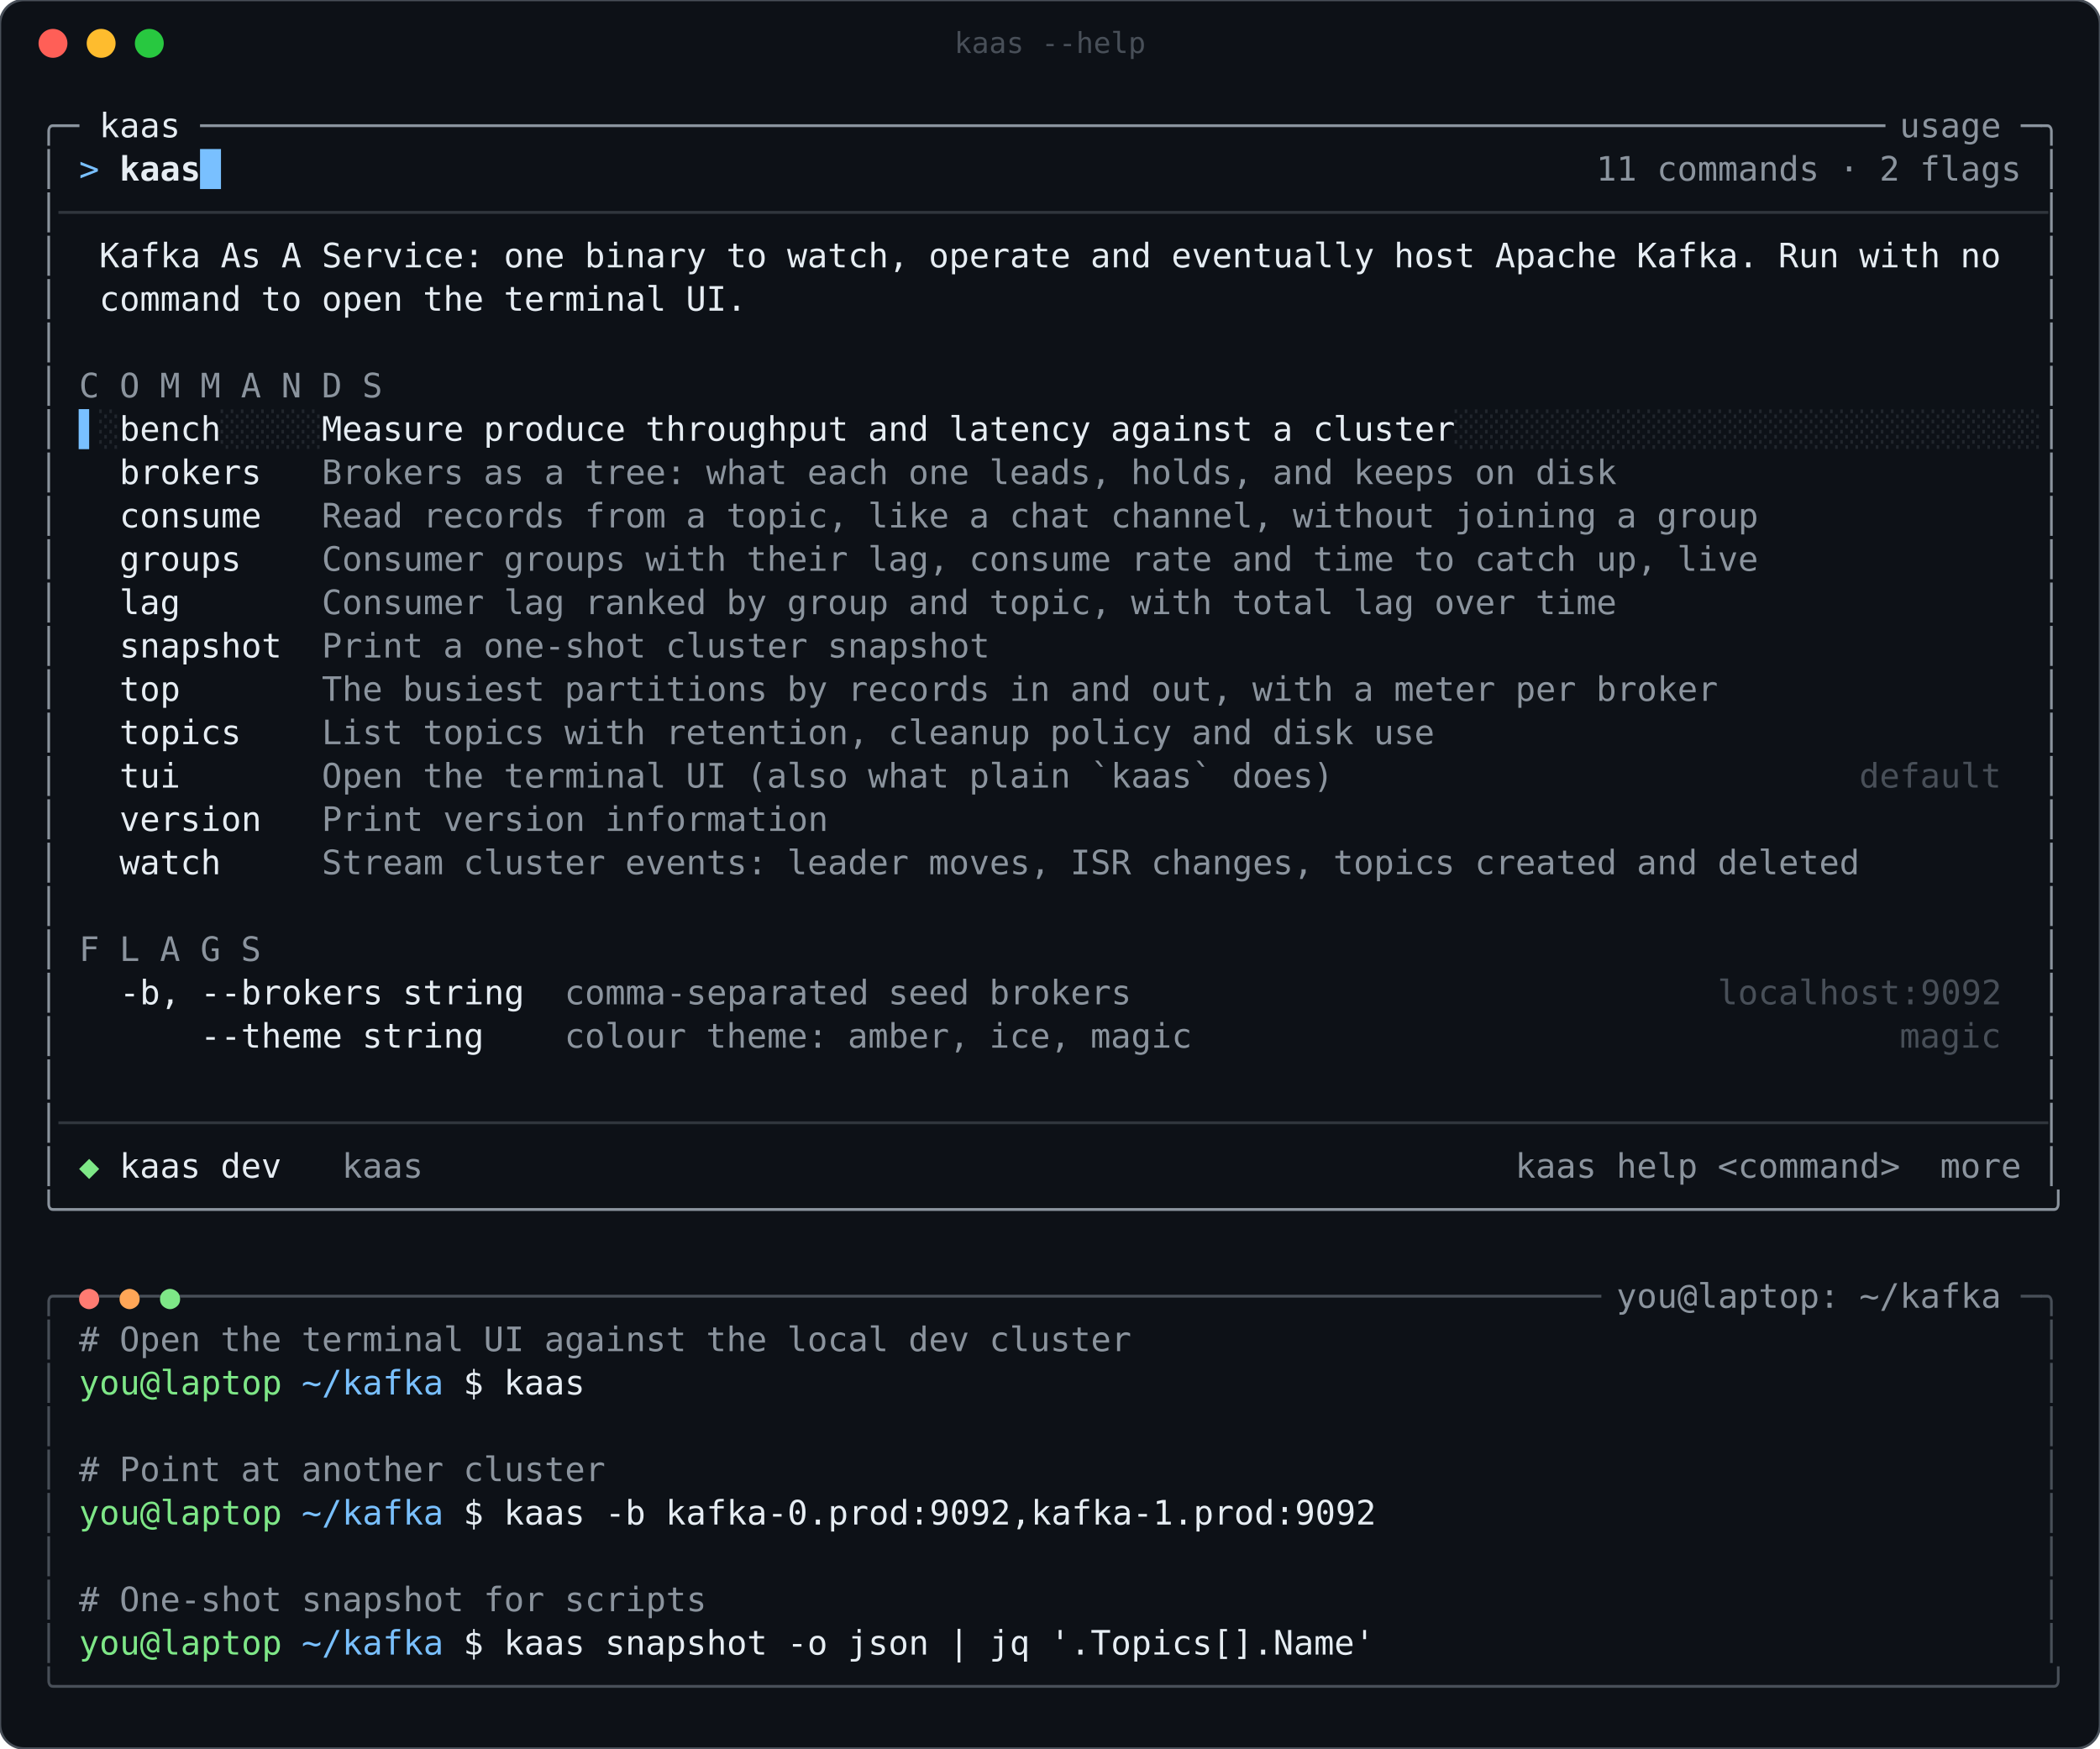
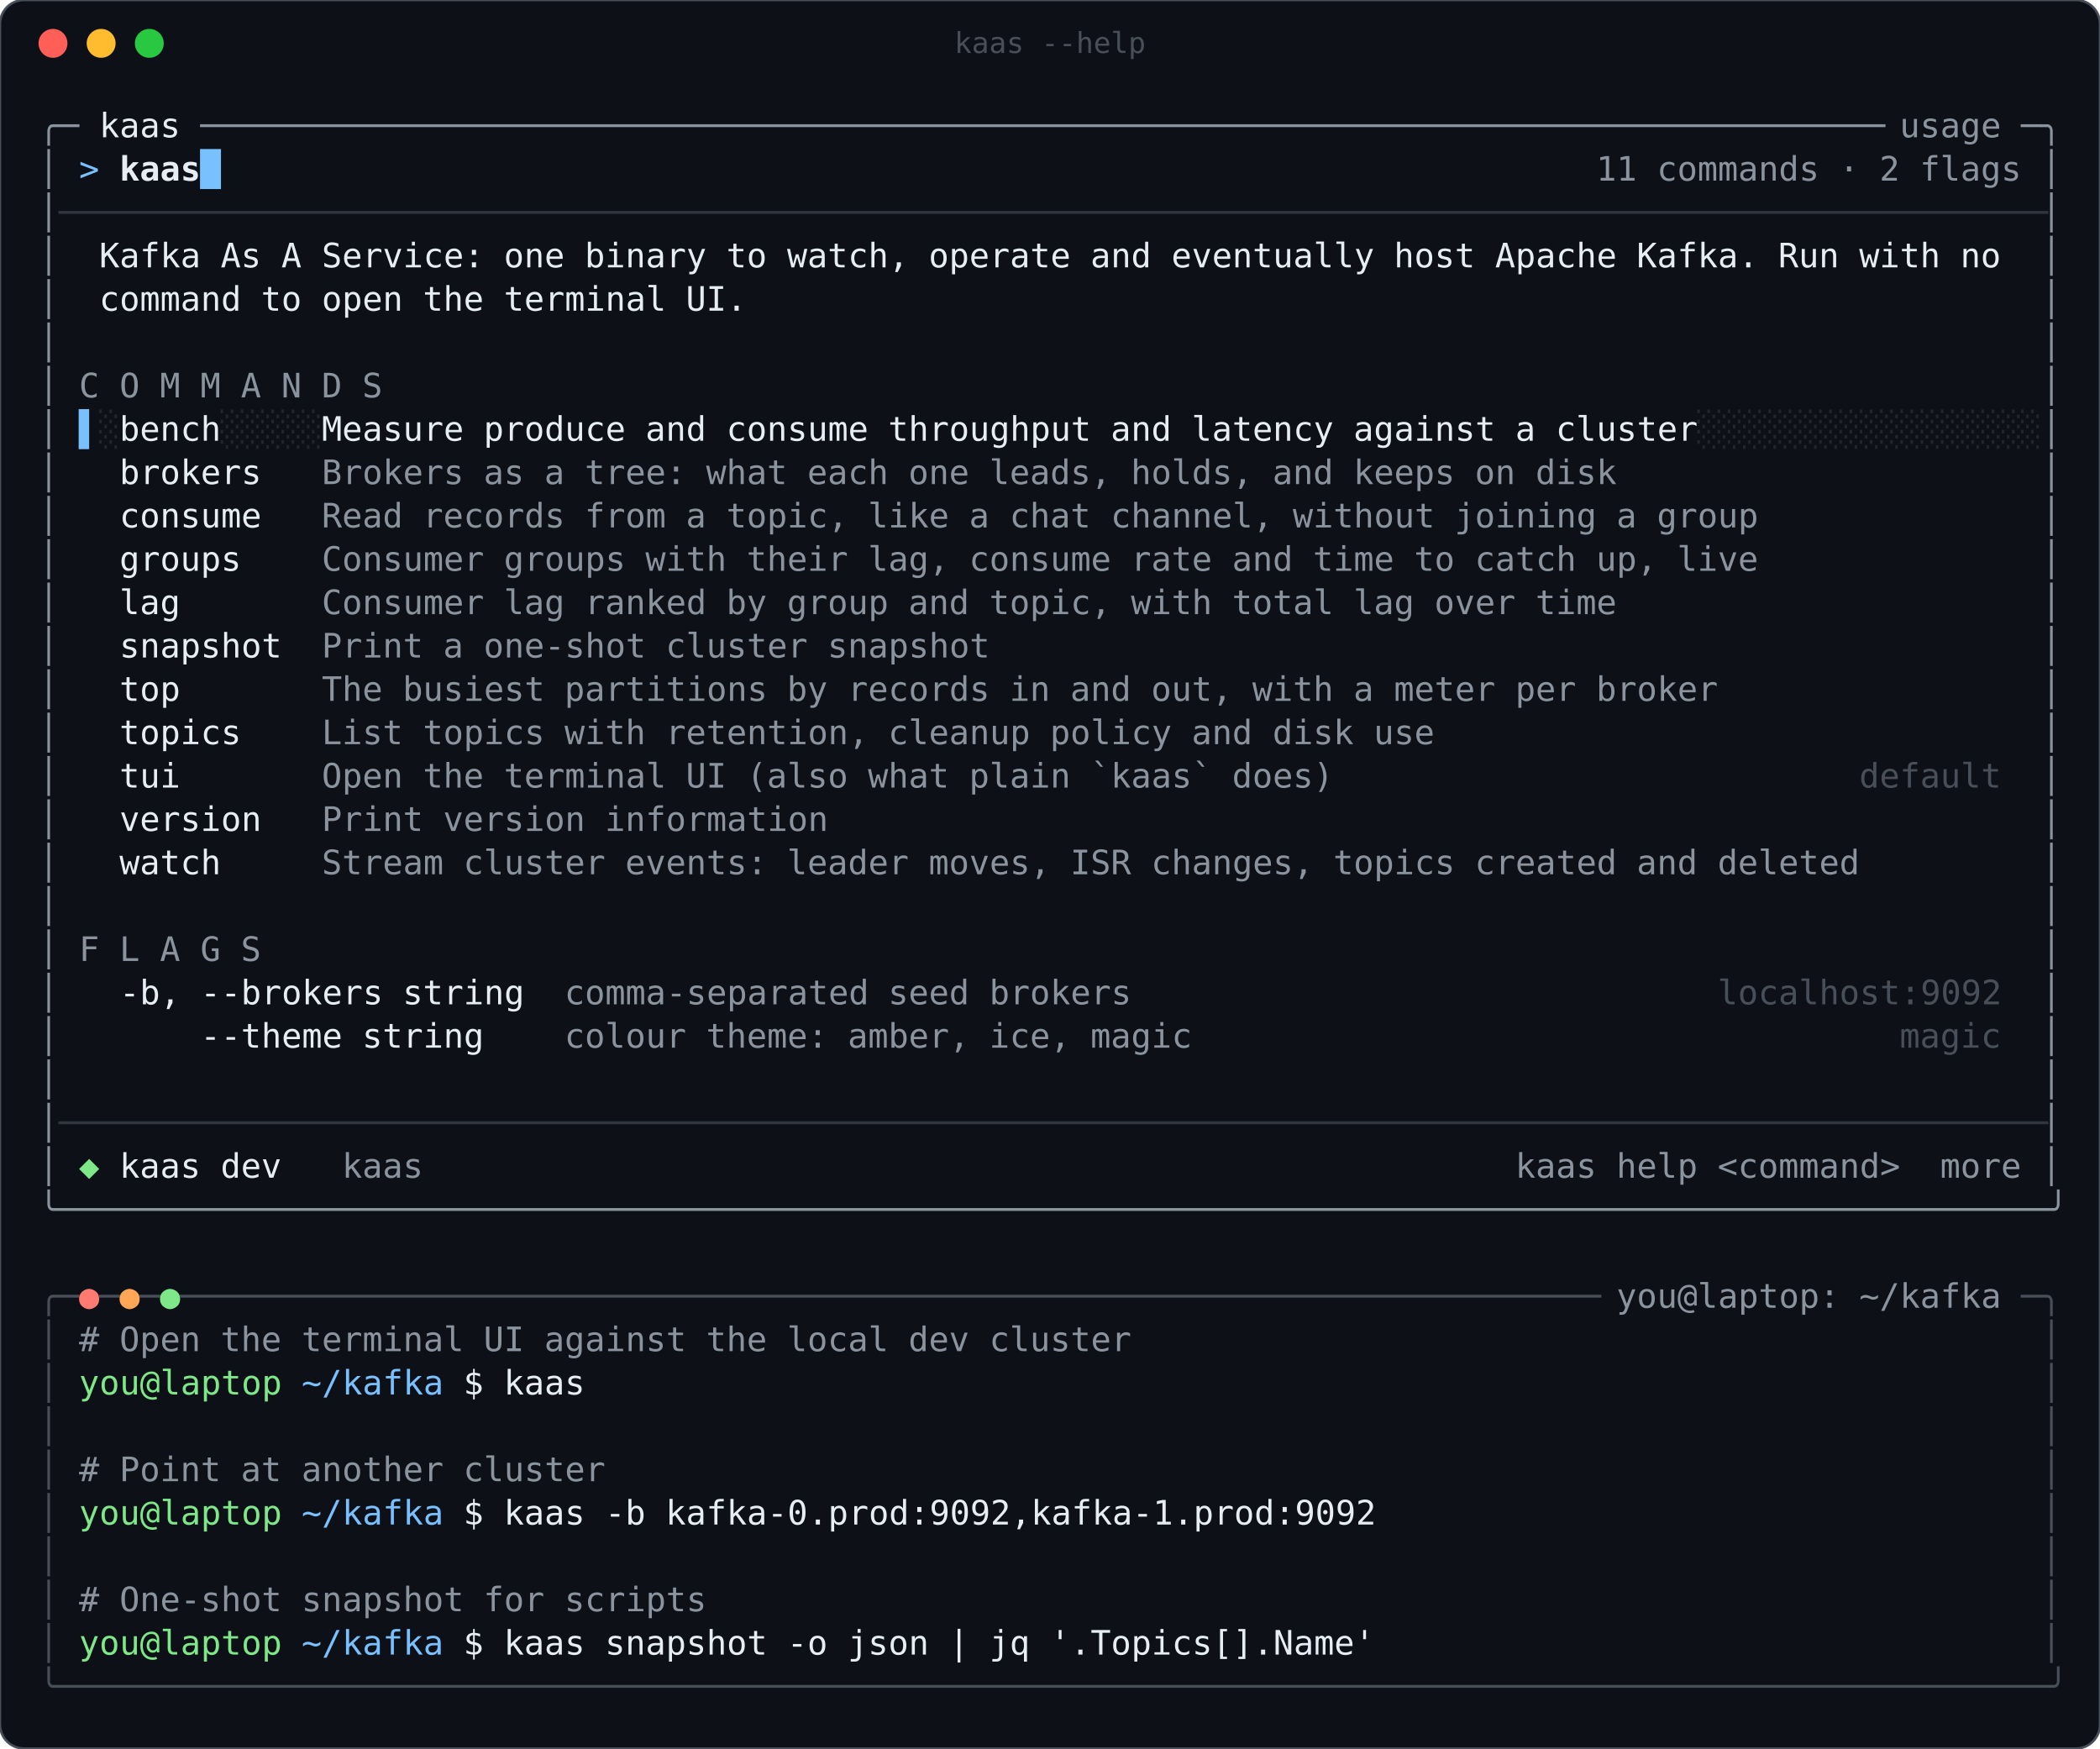
<svg xmlns="http://www.w3.org/2000/svg" width="872" height="726" viewBox="0 0 872 726" role="img" aria-label="kaas --help">
  <rect width="100%" height="100%" rx="10" fill="#0d1117" stroke="#484f58" />
  <circle cx="22" cy="18" r="6" fill="#ff5f57" />
  <circle cx="42" cy="18" r="6" fill="#febc2e" />
  <circle cx="62" cy="18" r="6" fill="#28c840" />
  <text x="436" y="22" fill="#484f58" font-family="ui-monospace,SFMono-Regular,Menlo,Consolas,monospace" font-size="12" text-anchor="middle">kaas --help</text>
  <g font-family="ui-monospace,SFMono-Regular,Menlo,Consolas,'DejaVu Sans Mono',monospace" font-size="14" xml:space="preserve">
    <text x="16.0" y="57.0" fill="#8b949e" textLength="16.8" lengthAdjust="spacingAndGlyphs">╭─</text>
    <text x="41.2" y="57.0" fill="#e6edf3" textLength="33.6" lengthAdjust="spacingAndGlyphs">kaas</text>
    <text x="83.2" y="57.0" fill="#8b949e" textLength="697.2" lengthAdjust="spacingAndGlyphs">───────────────────────────────────────────────────────────────────────────────────</text>
    <text x="788.8" y="57.0" fill="#8b949e" textLength="42.0" lengthAdjust="spacingAndGlyphs">usage</text>
    <text x="839.2" y="57.0" fill="#8b949e" textLength="8.4" lengthAdjust="spacingAndGlyphs">─</text>
    <text x="847.6" y="57.0" fill="#8b949e" textLength="8.4" lengthAdjust="spacingAndGlyphs">╮</text>
    <text x="16.0" y="75.0" fill="#8b949e" textLength="8.4" lengthAdjust="spacingAndGlyphs">│</text>
    <text x="32.8" y="75.0" fill="#79c0ff" textLength="8.4" lengthAdjust="spacingAndGlyphs">&gt;</text>
    <text x="49.6" y="75.0" fill="#e6edf3" font-weight="bold" textLength="33.6" lengthAdjust="spacingAndGlyphs">kaas</text>
    <text x="83.2" y="75.0" fill="#79c0ff" textLength="8.4" lengthAdjust="spacingAndGlyphs">█</text>
    <text x="662.8" y="75.0" fill="#8b949e" textLength="16.8" lengthAdjust="spacingAndGlyphs">11</text>
    <text x="688.0" y="75.0" fill="#8b949e" textLength="67.2" lengthAdjust="spacingAndGlyphs">commands</text>
    <text x="763.6" y="75.0" fill="#8b949e" textLength="8.4" lengthAdjust="spacingAndGlyphs">·</text>
    <text x="780.4" y="75.0" fill="#8b949e" textLength="8.4" lengthAdjust="spacingAndGlyphs">2</text>
    <text x="797.2" y="75.0" fill="#8b949e" textLength="42.0" lengthAdjust="spacingAndGlyphs">flags</text>
    <text x="847.6" y="75.0" fill="#8b949e" textLength="8.4" lengthAdjust="spacingAndGlyphs">│</text>
    <text x="16.0" y="93.0" fill="#8b949e" textLength="8.4" lengthAdjust="spacingAndGlyphs">│</text>
    <text x="24.4" y="93.0" fill="#30363d" textLength="823.2" lengthAdjust="spacingAndGlyphs">──────────────────────────────────────────────────────────────────────────────────────────────────</text>
    <text x="847.6" y="93.0" fill="#8b949e" textLength="8.4" lengthAdjust="spacingAndGlyphs">│</text>
    <text x="16.0" y="111.0" fill="#8b949e" textLength="8.4" lengthAdjust="spacingAndGlyphs">│</text>
    <text x="41.2" y="111.0" fill="#e6edf3" textLength="42.0" lengthAdjust="spacingAndGlyphs">Kafka</text>
    <text x="91.6" y="111.0" fill="#e6edf3" textLength="16.8" lengthAdjust="spacingAndGlyphs">As</text>
    <text x="116.8" y="111.0" fill="#e6edf3" textLength="8.4" lengthAdjust="spacingAndGlyphs">A</text>
    <text x="133.6" y="111.0" fill="#e6edf3" textLength="67.2" lengthAdjust="spacingAndGlyphs">Service:</text>
    <text x="209.2" y="111.0" fill="#e6edf3" textLength="25.2" lengthAdjust="spacingAndGlyphs">one</text>
    <text x="242.8" y="111.0" fill="#e6edf3" textLength="50.4" lengthAdjust="spacingAndGlyphs">binary</text>
    <text x="301.6" y="111.0" fill="#e6edf3" textLength="16.8" lengthAdjust="spacingAndGlyphs">to</text>
    <text x="326.8" y="111.0" fill="#e6edf3" textLength="50.4" lengthAdjust="spacingAndGlyphs">watch,</text>
    <text x="385.6" y="111.0" fill="#e6edf3" textLength="58.8" lengthAdjust="spacingAndGlyphs">operate</text>
    <text x="452.8" y="111.0" fill="#e6edf3" textLength="25.2" lengthAdjust="spacingAndGlyphs">and</text>
    <text x="486.4" y="111.0" fill="#e6edf3" textLength="84.0" lengthAdjust="spacingAndGlyphs">eventually</text>
    <text x="578.8" y="111.0" fill="#e6edf3" textLength="33.6" lengthAdjust="spacingAndGlyphs">host</text>
    <text x="620.8" y="111.0" fill="#e6edf3" textLength="50.4" lengthAdjust="spacingAndGlyphs">Apache</text>
    <text x="679.6" y="111.0" fill="#e6edf3" textLength="50.4" lengthAdjust="spacingAndGlyphs">Kafka.</text>
    <text x="738.4" y="111.0" fill="#e6edf3" textLength="25.2" lengthAdjust="spacingAndGlyphs">Run</text>
    <text x="772.0" y="111.0" fill="#e6edf3" textLength="33.6" lengthAdjust="spacingAndGlyphs">with</text>
    <text x="814.0" y="111.0" fill="#e6edf3" textLength="16.8" lengthAdjust="spacingAndGlyphs">no</text>
    <text x="847.6" y="111.0" fill="#8b949e" textLength="8.4" lengthAdjust="spacingAndGlyphs">│</text>
    <text x="16.0" y="129.0" fill="#8b949e" textLength="8.4" lengthAdjust="spacingAndGlyphs">│</text>
    <text x="41.2" y="129.0" fill="#e6edf3" textLength="58.8" lengthAdjust="spacingAndGlyphs">command</text>
    <text x="108.4" y="129.0" fill="#e6edf3" textLength="16.8" lengthAdjust="spacingAndGlyphs">to</text>
    <text x="133.6" y="129.0" fill="#e6edf3" textLength="33.6" lengthAdjust="spacingAndGlyphs">open</text>
    <text x="175.6" y="129.0" fill="#e6edf3" textLength="25.2" lengthAdjust="spacingAndGlyphs">the</text>
    <text x="209.2" y="129.0" fill="#e6edf3" textLength="67.2" lengthAdjust="spacingAndGlyphs">terminal</text>
    <text x="284.8" y="129.0" fill="#e6edf3" textLength="25.2" lengthAdjust="spacingAndGlyphs">UI.</text>
    <text x="847.6" y="129.0" fill="#8b949e" textLength="8.4" lengthAdjust="spacingAndGlyphs">│</text>
    <text x="16.0" y="147.0" fill="#8b949e" textLength="8.4" lengthAdjust="spacingAndGlyphs">│</text>
    <text x="847.6" y="147.0" fill="#8b949e" textLength="8.4" lengthAdjust="spacingAndGlyphs">│</text>
    <text x="16.0" y="165.0" fill="#8b949e" textLength="8.4" lengthAdjust="spacingAndGlyphs">│</text>
    <text x="32.8" y="165.0" fill="#8b949e" textLength="8.4" lengthAdjust="spacingAndGlyphs">C</text>
    <text x="49.6" y="165.0" fill="#8b949e" textLength="8.4" lengthAdjust="spacingAndGlyphs">O</text>
    <text x="66.4" y="165.0" fill="#8b949e" textLength="8.4" lengthAdjust="spacingAndGlyphs">M</text>
    <text x="83.2" y="165.0" fill="#8b949e" textLength="8.4" lengthAdjust="spacingAndGlyphs">M</text>
    <text x="100.0" y="165.0" fill="#8b949e" textLength="8.4" lengthAdjust="spacingAndGlyphs">A</text>
    <text x="116.8" y="165.0" fill="#8b949e" textLength="8.4" lengthAdjust="spacingAndGlyphs">N</text>
    <text x="133.6" y="165.0" fill="#8b949e" textLength="8.4" lengthAdjust="spacingAndGlyphs">D</text>
    <text x="150.4" y="165.0" fill="#8b949e" textLength="8.4" lengthAdjust="spacingAndGlyphs">S</text>
    <text x="847.6" y="165.0" fill="#8b949e" textLength="8.4" lengthAdjust="spacingAndGlyphs">│</text>
    <text x="16.0" y="183.0" fill="#8b949e" textLength="8.4" lengthAdjust="spacingAndGlyphs">│</text>
    <text x="32.8" y="183.0" fill="#79c0ff" textLength="8.4" lengthAdjust="spacingAndGlyphs">▌</text>
    <text x="41.2" y="183.0" fill="#21262d" textLength="8.4" lengthAdjust="spacingAndGlyphs">░</text>
    <text x="49.6" y="183.0" fill="#e6edf3" textLength="42.0" lengthAdjust="spacingAndGlyphs">bench</text>
    <text x="91.6" y="183.0" fill="#21262d" textLength="42.0" lengthAdjust="spacingAndGlyphs">░░░░░</text>
    <text x="133.6" y="183.0" fill="#e6edf3" textLength="58.8" lengthAdjust="spacingAndGlyphs">Measure</text>
    <text x="200.8" y="183.0" fill="#e6edf3" textLength="58.8" lengthAdjust="spacingAndGlyphs">produce</text>
-     <text x="268.0" y="183.0" fill="#e6edf3" textLength="84.0" lengthAdjust="spacingAndGlyphs">throughput</text>
-     <text x="360.4" y="183.0" fill="#e6edf3" textLength="25.2" lengthAdjust="spacingAndGlyphs">and</text>
-     <text x="394.0" y="183.0" fill="#e6edf3" textLength="58.8" lengthAdjust="spacingAndGlyphs">latency</text>
-     <text x="461.2" y="183.0" fill="#e6edf3" textLength="58.8" lengthAdjust="spacingAndGlyphs">against</text>
-     <text x="528.4" y="183.0" fill="#e6edf3" textLength="8.4" lengthAdjust="spacingAndGlyphs">a</text>
-     <text x="545.2" y="183.0" fill="#e6edf3" textLength="58.8" lengthAdjust="spacingAndGlyphs">cluster</text>
-     <text x="604.0" y="183.0" fill="#21262d" textLength="235.2" lengthAdjust="spacingAndGlyphs">░░░░░░░░░░░░░░░░░░░░░░░░░░░░</text>
+     <text x="268.0" y="183.0" fill="#e6edf3" textLength="25.2" lengthAdjust="spacingAndGlyphs">and</text>
+     <text x="301.6" y="183.0" fill="#e6edf3" textLength="58.8" lengthAdjust="spacingAndGlyphs">consume</text>
+     <text x="368.8" y="183.0" fill="#e6edf3" textLength="84.0" lengthAdjust="spacingAndGlyphs">throughput</text>
+     <text x="461.2" y="183.0" fill="#e6edf3" textLength="25.2" lengthAdjust="spacingAndGlyphs">and</text>
+     <text x="494.8" y="183.0" fill="#e6edf3" textLength="58.8" lengthAdjust="spacingAndGlyphs">latency</text>
+     <text x="562.0" y="183.0" fill="#e6edf3" textLength="58.8" lengthAdjust="spacingAndGlyphs">against</text>
+     <text x="629.2" y="183.0" fill="#e6edf3" textLength="8.4" lengthAdjust="spacingAndGlyphs">a</text>
+     <text x="646.0" y="183.0" fill="#e6edf3" textLength="58.8" lengthAdjust="spacingAndGlyphs">cluster</text>
+     <text x="704.8" y="183.0" fill="#21262d" textLength="134.4" lengthAdjust="spacingAndGlyphs">░░░░░░░░░░░░░░░░</text>
    <text x="839.2" y="183.0" fill="#21262d" textLength="8.4" lengthAdjust="spacingAndGlyphs">░</text>
    <text x="847.6" y="183.0" fill="#8b949e" textLength="8.4" lengthAdjust="spacingAndGlyphs">│</text>
    <text x="16.0" y="201.0" fill="#8b949e" textLength="8.4" lengthAdjust="spacingAndGlyphs">│</text>
    <text x="49.6" y="201.0" fill="#e6edf3" textLength="58.8" lengthAdjust="spacingAndGlyphs">brokers</text>
    <text x="133.6" y="201.0" fill="#8b949e" textLength="58.8" lengthAdjust="spacingAndGlyphs">Brokers</text>
    <text x="200.8" y="201.0" fill="#8b949e" textLength="16.8" lengthAdjust="spacingAndGlyphs">as</text>
    <text x="226.0" y="201.0" fill="#8b949e" textLength="8.4" lengthAdjust="spacingAndGlyphs">a</text>
    <text x="242.8" y="201.0" fill="#8b949e" textLength="42.0" lengthAdjust="spacingAndGlyphs">tree:</text>
    <text x="293.2" y="201.0" fill="#8b949e" textLength="33.6" lengthAdjust="spacingAndGlyphs">what</text>
    <text x="335.2" y="201.0" fill="#8b949e" textLength="33.6" lengthAdjust="spacingAndGlyphs">each</text>
    <text x="377.2" y="201.0" fill="#8b949e" textLength="25.2" lengthAdjust="spacingAndGlyphs">one</text>
    <text x="410.8" y="201.0" fill="#8b949e" textLength="50.4" lengthAdjust="spacingAndGlyphs">leads,</text>
    <text x="469.6" y="201.0" fill="#8b949e" textLength="50.4" lengthAdjust="spacingAndGlyphs">holds,</text>
    <text x="528.4" y="201.0" fill="#8b949e" textLength="25.2" lengthAdjust="spacingAndGlyphs">and</text>
    <text x="562.0" y="201.0" fill="#8b949e" textLength="42.0" lengthAdjust="spacingAndGlyphs">keeps</text>
    <text x="612.4" y="201.0" fill="#8b949e" textLength="16.8" lengthAdjust="spacingAndGlyphs">on</text>
    <text x="637.6" y="201.0" fill="#8b949e" textLength="33.6" lengthAdjust="spacingAndGlyphs">disk</text>
    <text x="847.6" y="201.0" fill="#8b949e" textLength="8.4" lengthAdjust="spacingAndGlyphs">│</text>
    <text x="16.0" y="219.0" fill="#8b949e" textLength="8.4" lengthAdjust="spacingAndGlyphs">│</text>
    <text x="49.6" y="219.0" fill="#e6edf3" textLength="58.8" lengthAdjust="spacingAndGlyphs">consume</text>
    <text x="133.6" y="219.0" fill="#8b949e" textLength="33.6" lengthAdjust="spacingAndGlyphs">Read</text>
    <text x="175.6" y="219.0" fill="#8b949e" textLength="58.8" lengthAdjust="spacingAndGlyphs">records</text>
    <text x="242.8" y="219.0" fill="#8b949e" textLength="33.6" lengthAdjust="spacingAndGlyphs">from</text>
    <text x="284.8" y="219.0" fill="#8b949e" textLength="8.4" lengthAdjust="spacingAndGlyphs">a</text>
    <text x="301.6" y="219.0" fill="#8b949e" textLength="50.4" lengthAdjust="spacingAndGlyphs">topic,</text>
    <text x="360.4" y="219.0" fill="#8b949e" textLength="33.6" lengthAdjust="spacingAndGlyphs">like</text>
    <text x="402.4" y="219.0" fill="#8b949e" textLength="8.4" lengthAdjust="spacingAndGlyphs">a</text>
    <text x="419.2" y="219.0" fill="#8b949e" textLength="33.6" lengthAdjust="spacingAndGlyphs">chat</text>
    <text x="461.2" y="219.0" fill="#8b949e" textLength="67.2" lengthAdjust="spacingAndGlyphs">channel,</text>
    <text x="536.8" y="219.0" fill="#8b949e" textLength="58.8" lengthAdjust="spacingAndGlyphs">without</text>
    <text x="604.0" y="219.0" fill="#8b949e" textLength="58.8" lengthAdjust="spacingAndGlyphs">joining</text>
    <text x="671.2" y="219.0" fill="#8b949e" textLength="8.4" lengthAdjust="spacingAndGlyphs">a</text>
    <text x="688.0" y="219.0" fill="#8b949e" textLength="42.0" lengthAdjust="spacingAndGlyphs">group</text>
    <text x="847.6" y="219.0" fill="#8b949e" textLength="8.4" lengthAdjust="spacingAndGlyphs">│</text>
    <text x="16.0" y="237.0" fill="#8b949e" textLength="8.4" lengthAdjust="spacingAndGlyphs">│</text>
    <text x="49.6" y="237.0" fill="#e6edf3" textLength="50.4" lengthAdjust="spacingAndGlyphs">groups</text>
    <text x="133.6" y="237.0" fill="#8b949e" textLength="67.2" lengthAdjust="spacingAndGlyphs">Consumer</text>
    <text x="209.2" y="237.0" fill="#8b949e" textLength="50.4" lengthAdjust="spacingAndGlyphs">groups</text>
    <text x="268.0" y="237.0" fill="#8b949e" textLength="33.6" lengthAdjust="spacingAndGlyphs">with</text>
    <text x="310.0" y="237.0" fill="#8b949e" textLength="42.0" lengthAdjust="spacingAndGlyphs">their</text>
    <text x="360.4" y="237.0" fill="#8b949e" textLength="33.6" lengthAdjust="spacingAndGlyphs">lag,</text>
    <text x="402.4" y="237.0" fill="#8b949e" textLength="58.8" lengthAdjust="spacingAndGlyphs">consume</text>
    <text x="469.6" y="237.0" fill="#8b949e" textLength="33.6" lengthAdjust="spacingAndGlyphs">rate</text>
    <text x="511.6" y="237.0" fill="#8b949e" textLength="25.2" lengthAdjust="spacingAndGlyphs">and</text>
    <text x="545.2" y="237.0" fill="#8b949e" textLength="33.6" lengthAdjust="spacingAndGlyphs">time</text>
    <text x="587.2" y="237.0" fill="#8b949e" textLength="16.8" lengthAdjust="spacingAndGlyphs">to</text>
    <text x="612.4" y="237.0" fill="#8b949e" textLength="42.0" lengthAdjust="spacingAndGlyphs">catch</text>
    <text x="662.8" y="237.0" fill="#8b949e" textLength="25.2" lengthAdjust="spacingAndGlyphs">up,</text>
    <text x="696.4" y="237.0" fill="#8b949e" textLength="33.6" lengthAdjust="spacingAndGlyphs">live</text>
    <text x="847.6" y="237.0" fill="#8b949e" textLength="8.4" lengthAdjust="spacingAndGlyphs">│</text>
    <text x="16.0" y="255.0" fill="#8b949e" textLength="8.4" lengthAdjust="spacingAndGlyphs">│</text>
    <text x="49.6" y="255.0" fill="#e6edf3" textLength="25.2" lengthAdjust="spacingAndGlyphs">lag</text>
    <text x="133.6" y="255.0" fill="#8b949e" textLength="67.2" lengthAdjust="spacingAndGlyphs">Consumer</text>
    <text x="209.2" y="255.0" fill="#8b949e" textLength="25.2" lengthAdjust="spacingAndGlyphs">lag</text>
    <text x="242.8" y="255.0" fill="#8b949e" textLength="50.4" lengthAdjust="spacingAndGlyphs">ranked</text>
    <text x="301.6" y="255.0" fill="#8b949e" textLength="16.8" lengthAdjust="spacingAndGlyphs">by</text>
    <text x="326.8" y="255.0" fill="#8b949e" textLength="42.0" lengthAdjust="spacingAndGlyphs">group</text>
    <text x="377.2" y="255.0" fill="#8b949e" textLength="25.2" lengthAdjust="spacingAndGlyphs">and</text>
    <text x="410.8" y="255.0" fill="#8b949e" textLength="50.4" lengthAdjust="spacingAndGlyphs">topic,</text>
    <text x="469.6" y="255.0" fill="#8b949e" textLength="33.6" lengthAdjust="spacingAndGlyphs">with</text>
    <text x="511.6" y="255.0" fill="#8b949e" textLength="42.0" lengthAdjust="spacingAndGlyphs">total</text>
    <text x="562.0" y="255.0" fill="#8b949e" textLength="25.2" lengthAdjust="spacingAndGlyphs">lag</text>
    <text x="595.6" y="255.0" fill="#8b949e" textLength="33.6" lengthAdjust="spacingAndGlyphs">over</text>
    <text x="637.6" y="255.0" fill="#8b949e" textLength="33.6" lengthAdjust="spacingAndGlyphs">time</text>
    <text x="847.6" y="255.0" fill="#8b949e" textLength="8.4" lengthAdjust="spacingAndGlyphs">│</text>
    <text x="16.0" y="273.0" fill="#8b949e" textLength="8.4" lengthAdjust="spacingAndGlyphs">│</text>
    <text x="49.6" y="273.0" fill="#e6edf3" textLength="67.2" lengthAdjust="spacingAndGlyphs">snapshot</text>
    <text x="133.6" y="273.0" fill="#8b949e" textLength="42.0" lengthAdjust="spacingAndGlyphs">Print</text>
    <text x="184.0" y="273.0" fill="#8b949e" textLength="8.4" lengthAdjust="spacingAndGlyphs">a</text>
    <text x="200.8" y="273.0" fill="#8b949e" textLength="67.2" lengthAdjust="spacingAndGlyphs">one-shot</text>
    <text x="276.4" y="273.0" fill="#8b949e" textLength="58.8" lengthAdjust="spacingAndGlyphs">cluster</text>
    <text x="343.6" y="273.0" fill="#8b949e" textLength="67.2" lengthAdjust="spacingAndGlyphs">snapshot</text>
    <text x="847.6" y="273.0" fill="#8b949e" textLength="8.4" lengthAdjust="spacingAndGlyphs">│</text>
    <text x="16.0" y="291.0" fill="#8b949e" textLength="8.4" lengthAdjust="spacingAndGlyphs">│</text>
    <text x="49.6" y="291.0" fill="#e6edf3" textLength="25.2" lengthAdjust="spacingAndGlyphs">top</text>
    <text x="133.6" y="291.0" fill="#8b949e" textLength="25.2" lengthAdjust="spacingAndGlyphs">The</text>
    <text x="167.2" y="291.0" fill="#8b949e" textLength="58.8" lengthAdjust="spacingAndGlyphs">busiest</text>
    <text x="234.4" y="291.0" fill="#8b949e" textLength="84.0" lengthAdjust="spacingAndGlyphs">partitions</text>
    <text x="326.8" y="291.0" fill="#8b949e" textLength="16.8" lengthAdjust="spacingAndGlyphs">by</text>
    <text x="352.0" y="291.0" fill="#8b949e" textLength="58.8" lengthAdjust="spacingAndGlyphs">records</text>
    <text x="419.2" y="291.0" fill="#8b949e" textLength="16.8" lengthAdjust="spacingAndGlyphs">in</text>
    <text x="444.4" y="291.0" fill="#8b949e" textLength="25.2" lengthAdjust="spacingAndGlyphs">and</text>
    <text x="478.0" y="291.0" fill="#8b949e" textLength="33.6" lengthAdjust="spacingAndGlyphs">out,</text>
    <text x="520.0" y="291.0" fill="#8b949e" textLength="33.6" lengthAdjust="spacingAndGlyphs">with</text>
    <text x="562.0" y="291.0" fill="#8b949e" textLength="8.4" lengthAdjust="spacingAndGlyphs">a</text>
    <text x="578.8" y="291.0" fill="#8b949e" textLength="42.0" lengthAdjust="spacingAndGlyphs">meter</text>
    <text x="629.2" y="291.0" fill="#8b949e" textLength="25.2" lengthAdjust="spacingAndGlyphs">per</text>
    <text x="662.8" y="291.0" fill="#8b949e" textLength="50.4" lengthAdjust="spacingAndGlyphs">broker</text>
    <text x="847.6" y="291.0" fill="#8b949e" textLength="8.4" lengthAdjust="spacingAndGlyphs">│</text>
    <text x="16.0" y="309.0" fill="#8b949e" textLength="8.4" lengthAdjust="spacingAndGlyphs">│</text>
    <text x="49.6" y="309.0" fill="#e6edf3" textLength="50.4" lengthAdjust="spacingAndGlyphs">topics</text>
    <text x="133.6" y="309.0" fill="#8b949e" textLength="33.6" lengthAdjust="spacingAndGlyphs">List</text>
    <text x="175.6" y="309.0" fill="#8b949e" textLength="50.4" lengthAdjust="spacingAndGlyphs">topics</text>
    <text x="234.4" y="309.0" fill="#8b949e" textLength="33.6" lengthAdjust="spacingAndGlyphs">with</text>
    <text x="276.4" y="309.0" fill="#8b949e" textLength="84.0" lengthAdjust="spacingAndGlyphs">retention,</text>
    <text x="368.8" y="309.0" fill="#8b949e" textLength="58.8" lengthAdjust="spacingAndGlyphs">cleanup</text>
    <text x="436.0" y="309.0" fill="#8b949e" textLength="50.4" lengthAdjust="spacingAndGlyphs">policy</text>
    <text x="494.8" y="309.0" fill="#8b949e" textLength="25.2" lengthAdjust="spacingAndGlyphs">and</text>
    <text x="528.4" y="309.0" fill="#8b949e" textLength="33.6" lengthAdjust="spacingAndGlyphs">disk</text>
    <text x="570.4" y="309.0" fill="#8b949e" textLength="25.2" lengthAdjust="spacingAndGlyphs">use</text>
    <text x="847.6" y="309.0" fill="#8b949e" textLength="8.4" lengthAdjust="spacingAndGlyphs">│</text>
    <text x="16.0" y="327.0" fill="#8b949e" textLength="8.4" lengthAdjust="spacingAndGlyphs">│</text>
    <text x="49.6" y="327.0" fill="#e6edf3" textLength="25.2" lengthAdjust="spacingAndGlyphs">tui</text>
    <text x="133.6" y="327.0" fill="#8b949e" textLength="33.6" lengthAdjust="spacingAndGlyphs">Open</text>
    <text x="175.6" y="327.0" fill="#8b949e" textLength="25.2" lengthAdjust="spacingAndGlyphs">the</text>
    <text x="209.2" y="327.0" fill="#8b949e" textLength="67.2" lengthAdjust="spacingAndGlyphs">terminal</text>
    <text x="284.8" y="327.0" fill="#8b949e" textLength="16.8" lengthAdjust="spacingAndGlyphs">UI</text>
    <text x="310.0" y="327.0" fill="#8b949e" textLength="42.0" lengthAdjust="spacingAndGlyphs">(also</text>
    <text x="360.4" y="327.0" fill="#8b949e" textLength="33.6" lengthAdjust="spacingAndGlyphs">what</text>
    <text x="402.4" y="327.0" fill="#8b949e" textLength="42.0" lengthAdjust="spacingAndGlyphs">plain</text>
    <text x="452.8" y="327.0" fill="#8b949e" textLength="50.4" lengthAdjust="spacingAndGlyphs">`kaas`</text>
    <text x="511.6" y="327.0" fill="#8b949e" textLength="42.0" lengthAdjust="spacingAndGlyphs">does)</text>
    <text x="772.0" y="327.0" fill="#484f58" textLength="58.8" lengthAdjust="spacingAndGlyphs">default</text>
    <text x="847.6" y="327.0" fill="#8b949e" textLength="8.4" lengthAdjust="spacingAndGlyphs">│</text>
    <text x="16.0" y="345.0" fill="#8b949e" textLength="8.4" lengthAdjust="spacingAndGlyphs">│</text>
    <text x="49.6" y="345.0" fill="#e6edf3" textLength="58.8" lengthAdjust="spacingAndGlyphs">version</text>
    <text x="133.6" y="345.0" fill="#8b949e" textLength="42.0" lengthAdjust="spacingAndGlyphs">Print</text>
    <text x="184.0" y="345.0" fill="#8b949e" textLength="58.8" lengthAdjust="spacingAndGlyphs">version</text>
    <text x="251.2" y="345.0" fill="#8b949e" textLength="92.4" lengthAdjust="spacingAndGlyphs">information</text>
    <text x="847.6" y="345.0" fill="#8b949e" textLength="8.4" lengthAdjust="spacingAndGlyphs">│</text>
    <text x="16.0" y="363.0" fill="#8b949e" textLength="8.4" lengthAdjust="spacingAndGlyphs">│</text>
    <text x="49.6" y="363.0" fill="#e6edf3" textLength="42.0" lengthAdjust="spacingAndGlyphs">watch</text>
    <text x="133.6" y="363.0" fill="#8b949e" textLength="50.4" lengthAdjust="spacingAndGlyphs">Stream</text>
    <text x="192.4" y="363.0" fill="#8b949e" textLength="58.8" lengthAdjust="spacingAndGlyphs">cluster</text>
    <text x="259.6" y="363.0" fill="#8b949e" textLength="58.8" lengthAdjust="spacingAndGlyphs">events:</text>
    <text x="326.8" y="363.0" fill="#8b949e" textLength="50.4" lengthAdjust="spacingAndGlyphs">leader</text>
    <text x="385.6" y="363.0" fill="#8b949e" textLength="50.4" lengthAdjust="spacingAndGlyphs">moves,</text>
    <text x="444.4" y="363.0" fill="#8b949e" textLength="25.2" lengthAdjust="spacingAndGlyphs">ISR</text>
    <text x="478.0" y="363.0" fill="#8b949e" textLength="67.2" lengthAdjust="spacingAndGlyphs">changes,</text>
    <text x="553.6" y="363.0" fill="#8b949e" textLength="50.4" lengthAdjust="spacingAndGlyphs">topics</text>
    <text x="612.4" y="363.0" fill="#8b949e" textLength="58.8" lengthAdjust="spacingAndGlyphs">created</text>
    <text x="679.6" y="363.0" fill="#8b949e" textLength="25.2" lengthAdjust="spacingAndGlyphs">and</text>
    <text x="713.2" y="363.0" fill="#8b949e" textLength="58.8" lengthAdjust="spacingAndGlyphs">deleted</text>
    <text x="847.6" y="363.0" fill="#8b949e" textLength="8.4" lengthAdjust="spacingAndGlyphs">│</text>
    <text x="16.0" y="381.0" fill="#8b949e" textLength="8.4" lengthAdjust="spacingAndGlyphs">│</text>
    <text x="847.6" y="381.0" fill="#8b949e" textLength="8.4" lengthAdjust="spacingAndGlyphs">│</text>
    <text x="16.0" y="399.0" fill="#8b949e" textLength="8.4" lengthAdjust="spacingAndGlyphs">│</text>
    <text x="32.8" y="399.0" fill="#8b949e" textLength="8.4" lengthAdjust="spacingAndGlyphs">F</text>
    <text x="49.6" y="399.0" fill="#8b949e" textLength="8.4" lengthAdjust="spacingAndGlyphs">L</text>
    <text x="66.4" y="399.0" fill="#8b949e" textLength="8.4" lengthAdjust="spacingAndGlyphs">A</text>
    <text x="83.2" y="399.0" fill="#8b949e" textLength="8.4" lengthAdjust="spacingAndGlyphs">G</text>
    <text x="100.0" y="399.0" fill="#8b949e" textLength="8.4" lengthAdjust="spacingAndGlyphs">S</text>
    <text x="847.6" y="399.0" fill="#8b949e" textLength="8.4" lengthAdjust="spacingAndGlyphs">│</text>
    <text x="16.0" y="417.0" fill="#8b949e" textLength="8.4" lengthAdjust="spacingAndGlyphs">│</text>
    <text x="49.6" y="417.0" fill="#e6edf3" textLength="25.2" lengthAdjust="spacingAndGlyphs">-b,</text>
    <text x="83.2" y="417.0" fill="#e6edf3" textLength="75.6" lengthAdjust="spacingAndGlyphs">--brokers</text>
    <text x="167.2" y="417.0" fill="#e6edf3" textLength="50.4" lengthAdjust="spacingAndGlyphs">string</text>
    <text x="234.4" y="417.0" fill="#8b949e" textLength="126.0" lengthAdjust="spacingAndGlyphs">comma-separated</text>
    <text x="368.8" y="417.0" fill="#8b949e" textLength="33.6" lengthAdjust="spacingAndGlyphs">seed</text>
    <text x="410.8" y="417.0" fill="#8b949e" textLength="58.8" lengthAdjust="spacingAndGlyphs">brokers</text>
    <text x="713.2" y="417.0" fill="#484f58" textLength="117.6" lengthAdjust="spacingAndGlyphs">localhost:9092</text>
    <text x="847.6" y="417.0" fill="#8b949e" textLength="8.4" lengthAdjust="spacingAndGlyphs">│</text>
    <text x="16.0" y="435.0" fill="#8b949e" textLength="8.4" lengthAdjust="spacingAndGlyphs">│</text>
    <text x="83.2" y="435.0" fill="#e6edf3" textLength="58.8" lengthAdjust="spacingAndGlyphs">--theme</text>
    <text x="150.4" y="435.0" fill="#e6edf3" textLength="50.4" lengthAdjust="spacingAndGlyphs">string</text>
    <text x="234.4" y="435.0" fill="#8b949e" textLength="50.4" lengthAdjust="spacingAndGlyphs">colour</text>
    <text x="293.2" y="435.0" fill="#8b949e" textLength="50.4" lengthAdjust="spacingAndGlyphs">theme:</text>
    <text x="352.0" y="435.0" fill="#8b949e" textLength="50.4" lengthAdjust="spacingAndGlyphs">amber,</text>
    <text x="410.8" y="435.0" fill="#8b949e" textLength="33.6" lengthAdjust="spacingAndGlyphs">ice,</text>
    <text x="452.8" y="435.0" fill="#8b949e" textLength="42.0" lengthAdjust="spacingAndGlyphs">magic</text>
    <text x="788.8" y="435.0" fill="#484f58" textLength="42.0" lengthAdjust="spacingAndGlyphs">magic</text>
    <text x="847.6" y="435.0" fill="#8b949e" textLength="8.4" lengthAdjust="spacingAndGlyphs">│</text>
    <text x="16.0" y="453.0" fill="#8b949e" textLength="8.4" lengthAdjust="spacingAndGlyphs">│</text>
    <text x="847.6" y="453.0" fill="#8b949e" textLength="8.4" lengthAdjust="spacingAndGlyphs">│</text>
    <text x="16.0" y="471.0" fill="#8b949e" textLength="8.4" lengthAdjust="spacingAndGlyphs">│</text>
    <text x="24.4" y="471.0" fill="#30363d" textLength="823.2" lengthAdjust="spacingAndGlyphs">──────────────────────────────────────────────────────────────────────────────────────────────────</text>
    <text x="847.6" y="471.0" fill="#8b949e" textLength="8.4" lengthAdjust="spacingAndGlyphs">│</text>
    <text x="16.0" y="489.0" fill="#8b949e" textLength="8.4" lengthAdjust="spacingAndGlyphs">│</text>
    <text x="32.8" y="489.0" fill="#7ee787" textLength="8.4" lengthAdjust="spacingAndGlyphs">◆</text>
    <text x="49.6" y="489.0" fill="#e6edf3" textLength="33.6" lengthAdjust="spacingAndGlyphs">kaas</text>
    <text x="91.6" y="489.0" fill="#e6edf3" textLength="25.2" lengthAdjust="spacingAndGlyphs">dev</text>
    <text x="142.0" y="489.0" fill="#8b949e" textLength="33.6" lengthAdjust="spacingAndGlyphs">kaas</text>
    <text x="629.2" y="489.0" fill="#8b949e" textLength="33.6" lengthAdjust="spacingAndGlyphs">kaas</text>
    <text x="671.2" y="489.0" fill="#8b949e" textLength="33.6" lengthAdjust="spacingAndGlyphs">help</text>
    <text x="713.2" y="489.0" fill="#8b949e" textLength="75.6" lengthAdjust="spacingAndGlyphs">&lt;command&gt;</text>
    <text x="805.6" y="489.0" fill="#8b949e" textLength="33.6" lengthAdjust="spacingAndGlyphs">more</text>
    <text x="847.6" y="489.0" fill="#8b949e" textLength="8.4" lengthAdjust="spacingAndGlyphs">│</text>
    <text x="16.0" y="507.0" fill="#8b949e" textLength="840.0" lengthAdjust="spacingAndGlyphs">╰──────────────────────────────────────────────────────────────────────────────────────────────────╯</text>
    <text x="16.0" y="543.0" fill="#484f58" textLength="16.8" lengthAdjust="spacingAndGlyphs">╭─</text>
    <text x="32.8" y="543.0" fill="#ff7b72" textLength="8.4" lengthAdjust="spacingAndGlyphs">●</text>
    <text x="41.2" y="543.0" fill="#484f58" textLength="8.4" lengthAdjust="spacingAndGlyphs">─</text>
    <text x="49.6" y="543.0" fill="#ffa657" textLength="8.4" lengthAdjust="spacingAndGlyphs">●</text>
    <text x="58.0" y="543.0" fill="#484f58" textLength="8.4" lengthAdjust="spacingAndGlyphs">─</text>
    <text x="66.4" y="543.0" fill="#7ee787" textLength="8.4" lengthAdjust="spacingAndGlyphs">●</text>
    <text x="74.8" y="543.0" fill="#484f58" textLength="588.0" lengthAdjust="spacingAndGlyphs">──────────────────────────────────────────────────────────────────────</text>
    <text x="671.2" y="543.0" fill="#8b949e" textLength="92.4" lengthAdjust="spacingAndGlyphs">you@laptop:</text>
    <text x="772.0" y="543.0" fill="#8b949e" textLength="58.8" lengthAdjust="spacingAndGlyphs">~/kafka</text>
    <text x="839.2" y="543.0" fill="#484f58" textLength="8.4" lengthAdjust="spacingAndGlyphs">─</text>
    <text x="847.6" y="543.0" fill="#484f58" textLength="8.4" lengthAdjust="spacingAndGlyphs">╮</text>
    <text x="16.0" y="561.0" fill="#484f58" textLength="8.4" lengthAdjust="spacingAndGlyphs">│</text>
    <text x="32.8" y="561.0" fill="#8b949e" textLength="8.4" lengthAdjust="spacingAndGlyphs">#</text>
    <text x="49.6" y="561.0" fill="#8b949e" textLength="33.6" lengthAdjust="spacingAndGlyphs">Open</text>
    <text x="91.6" y="561.0" fill="#8b949e" textLength="25.2" lengthAdjust="spacingAndGlyphs">the</text>
    <text x="125.2" y="561.0" fill="#8b949e" textLength="67.2" lengthAdjust="spacingAndGlyphs">terminal</text>
    <text x="200.8" y="561.0" fill="#8b949e" textLength="16.8" lengthAdjust="spacingAndGlyphs">UI</text>
    <text x="226.0" y="561.0" fill="#8b949e" textLength="58.8" lengthAdjust="spacingAndGlyphs">against</text>
    <text x="293.2" y="561.0" fill="#8b949e" textLength="25.2" lengthAdjust="spacingAndGlyphs">the</text>
    <text x="326.8" y="561.0" fill="#8b949e" textLength="42.0" lengthAdjust="spacingAndGlyphs">local</text>
    <text x="377.2" y="561.0" fill="#8b949e" textLength="25.2" lengthAdjust="spacingAndGlyphs">dev</text>
    <text x="410.8" y="561.0" fill="#8b949e" textLength="58.8" lengthAdjust="spacingAndGlyphs">cluster</text>
    <text x="847.6" y="561.0" fill="#484f58" textLength="8.4" lengthAdjust="spacingAndGlyphs">│</text>
    <text x="16.0" y="579.0" fill="#484f58" textLength="8.4" lengthAdjust="spacingAndGlyphs">│</text>
    <text x="32.8" y="579.0" fill="#7ee787" textLength="84.0" lengthAdjust="spacingAndGlyphs">you@laptop</text>
    <text x="125.2" y="579.0" fill="#79c0ff" textLength="58.8" lengthAdjust="spacingAndGlyphs">~/kafka</text>
    <text x="192.4" y="579.0" fill="#e6edf3" textLength="8.4" lengthAdjust="spacingAndGlyphs">$</text>
    <text x="209.2" y="579.0" fill="#e6edf3" textLength="33.6" lengthAdjust="spacingAndGlyphs">kaas</text>
    <text x="847.6" y="579.0" fill="#484f58" textLength="8.4" lengthAdjust="spacingAndGlyphs">│</text>
    <text x="16.0" y="597.0" fill="#484f58" textLength="8.4" lengthAdjust="spacingAndGlyphs">│</text>
    <text x="847.6" y="597.0" fill="#484f58" textLength="8.4" lengthAdjust="spacingAndGlyphs">│</text>
    <text x="16.0" y="615.0" fill="#484f58" textLength="8.4" lengthAdjust="spacingAndGlyphs">│</text>
    <text x="32.8" y="615.0" fill="#8b949e" textLength="8.4" lengthAdjust="spacingAndGlyphs">#</text>
    <text x="49.6" y="615.0" fill="#8b949e" textLength="42.0" lengthAdjust="spacingAndGlyphs">Point</text>
    <text x="100.0" y="615.0" fill="#8b949e" textLength="16.8" lengthAdjust="spacingAndGlyphs">at</text>
    <text x="125.2" y="615.0" fill="#8b949e" textLength="58.8" lengthAdjust="spacingAndGlyphs">another</text>
    <text x="192.4" y="615.0" fill="#8b949e" textLength="58.8" lengthAdjust="spacingAndGlyphs">cluster</text>
    <text x="847.6" y="615.0" fill="#484f58" textLength="8.4" lengthAdjust="spacingAndGlyphs">│</text>
    <text x="16.0" y="633.0" fill="#484f58" textLength="8.4" lengthAdjust="spacingAndGlyphs">│</text>
    <text x="32.8" y="633.0" fill="#7ee787" textLength="84.0" lengthAdjust="spacingAndGlyphs">you@laptop</text>
    <text x="125.2" y="633.0" fill="#79c0ff" textLength="58.8" lengthAdjust="spacingAndGlyphs">~/kafka</text>
    <text x="192.4" y="633.0" fill="#e6edf3" textLength="8.4" lengthAdjust="spacingAndGlyphs">$</text>
    <text x="209.2" y="633.0" fill="#e6edf3" textLength="33.6" lengthAdjust="spacingAndGlyphs">kaas</text>
    <text x="251.2" y="633.0" fill="#e6edf3" textLength="16.8" lengthAdjust="spacingAndGlyphs">-b</text>
    <text x="276.4" y="633.0" fill="#e6edf3" textLength="294.0" lengthAdjust="spacingAndGlyphs">kafka-0.prod:9092,kafka-1.prod:9092</text>
    <text x="847.6" y="633.0" fill="#484f58" textLength="8.4" lengthAdjust="spacingAndGlyphs">│</text>
    <text x="16.0" y="651.0" fill="#484f58" textLength="8.4" lengthAdjust="spacingAndGlyphs">│</text>
    <text x="847.6" y="651.0" fill="#484f58" textLength="8.4" lengthAdjust="spacingAndGlyphs">│</text>
    <text x="16.0" y="669.0" fill="#484f58" textLength="8.4" lengthAdjust="spacingAndGlyphs">│</text>
    <text x="32.8" y="669.0" fill="#8b949e" textLength="8.4" lengthAdjust="spacingAndGlyphs">#</text>
    <text x="49.6" y="669.0" fill="#8b949e" textLength="67.2" lengthAdjust="spacingAndGlyphs">One-shot</text>
    <text x="125.2" y="669.0" fill="#8b949e" textLength="67.2" lengthAdjust="spacingAndGlyphs">snapshot</text>
    <text x="200.8" y="669.0" fill="#8b949e" textLength="25.2" lengthAdjust="spacingAndGlyphs">for</text>
    <text x="234.4" y="669.0" fill="#8b949e" textLength="58.8" lengthAdjust="spacingAndGlyphs">scripts</text>
    <text x="847.6" y="669.0" fill="#484f58" textLength="8.4" lengthAdjust="spacingAndGlyphs">│</text>
    <text x="16.0" y="687.0" fill="#484f58" textLength="8.4" lengthAdjust="spacingAndGlyphs">│</text>
    <text x="32.8" y="687.0" fill="#7ee787" textLength="84.0" lengthAdjust="spacingAndGlyphs">you@laptop</text>
    <text x="125.2" y="687.0" fill="#79c0ff" textLength="58.8" lengthAdjust="spacingAndGlyphs">~/kafka</text>
    <text x="192.4" y="687.0" fill="#e6edf3" textLength="8.4" lengthAdjust="spacingAndGlyphs">$</text>
    <text x="209.2" y="687.0" fill="#e6edf3" textLength="33.6" lengthAdjust="spacingAndGlyphs">kaas</text>
    <text x="251.2" y="687.0" fill="#e6edf3" textLength="67.2" lengthAdjust="spacingAndGlyphs">snapshot</text>
    <text x="326.8" y="687.0" fill="#e6edf3" textLength="16.8" lengthAdjust="spacingAndGlyphs">-o</text>
    <text x="352.0" y="687.0" fill="#e6edf3" textLength="33.6" lengthAdjust="spacingAndGlyphs">json</text>
    <text x="394.0" y="687.0" fill="#e6edf3" textLength="8.4" lengthAdjust="spacingAndGlyphs">|</text>
    <text x="410.8" y="687.0" fill="#e6edf3" textLength="16.8" lengthAdjust="spacingAndGlyphs">jq</text>
    <text x="436.0" y="687.0" fill="#e6edf3" textLength="134.4" lengthAdjust="spacingAndGlyphs">'.Topics[].Name'</text>
    <text x="847.6" y="687.0" fill="#484f58" textLength="8.4" lengthAdjust="spacingAndGlyphs">│</text>
    <text x="16.0" y="705.0" fill="#484f58" textLength="840.0" lengthAdjust="spacingAndGlyphs">╰──────────────────────────────────────────────────────────────────────────────────────────────────╯</text>
  </g>
</svg>
